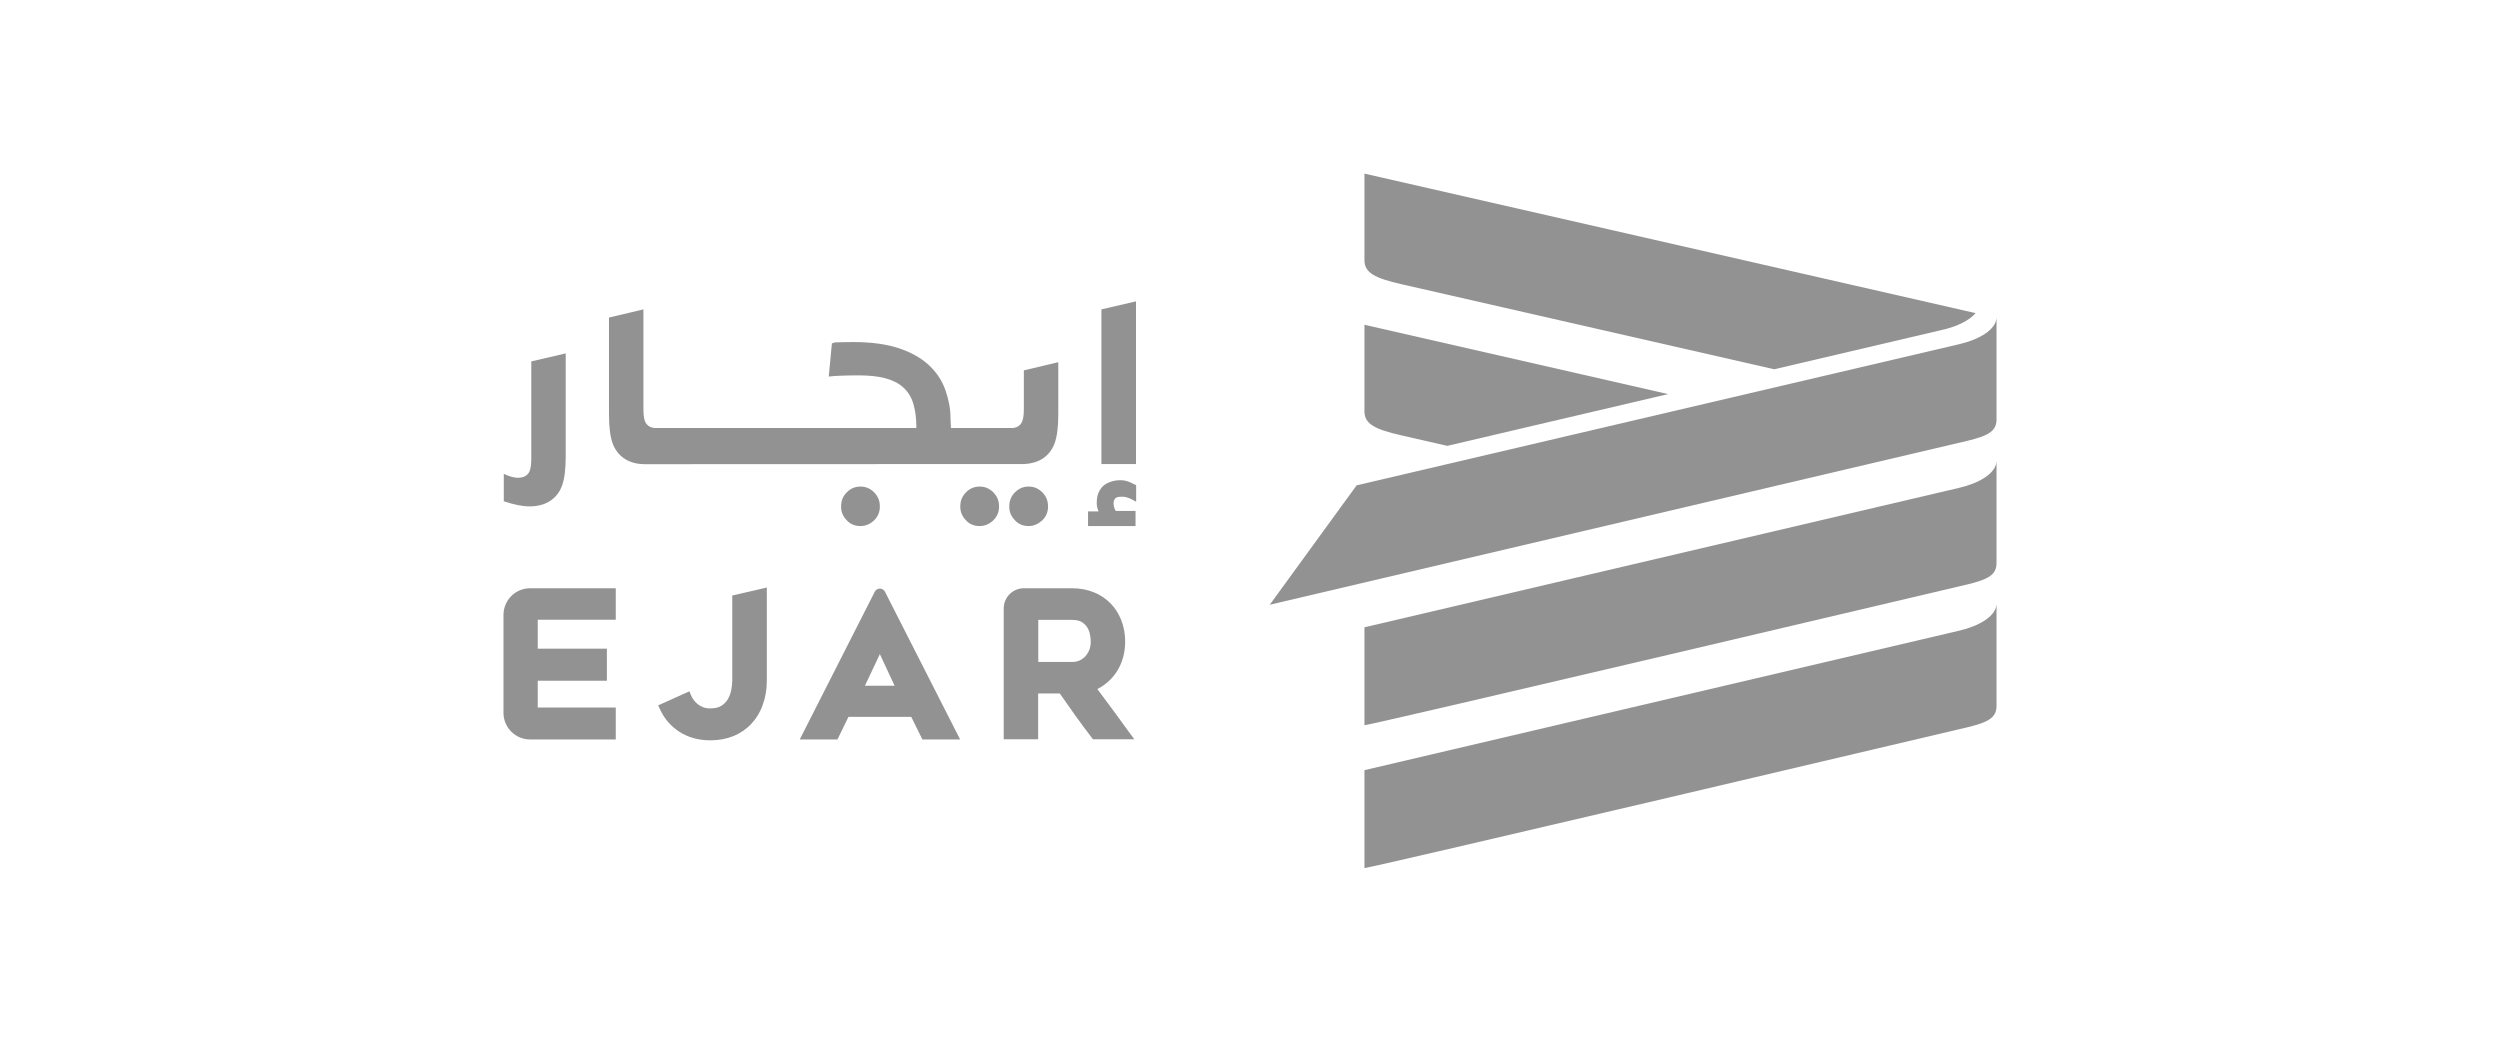
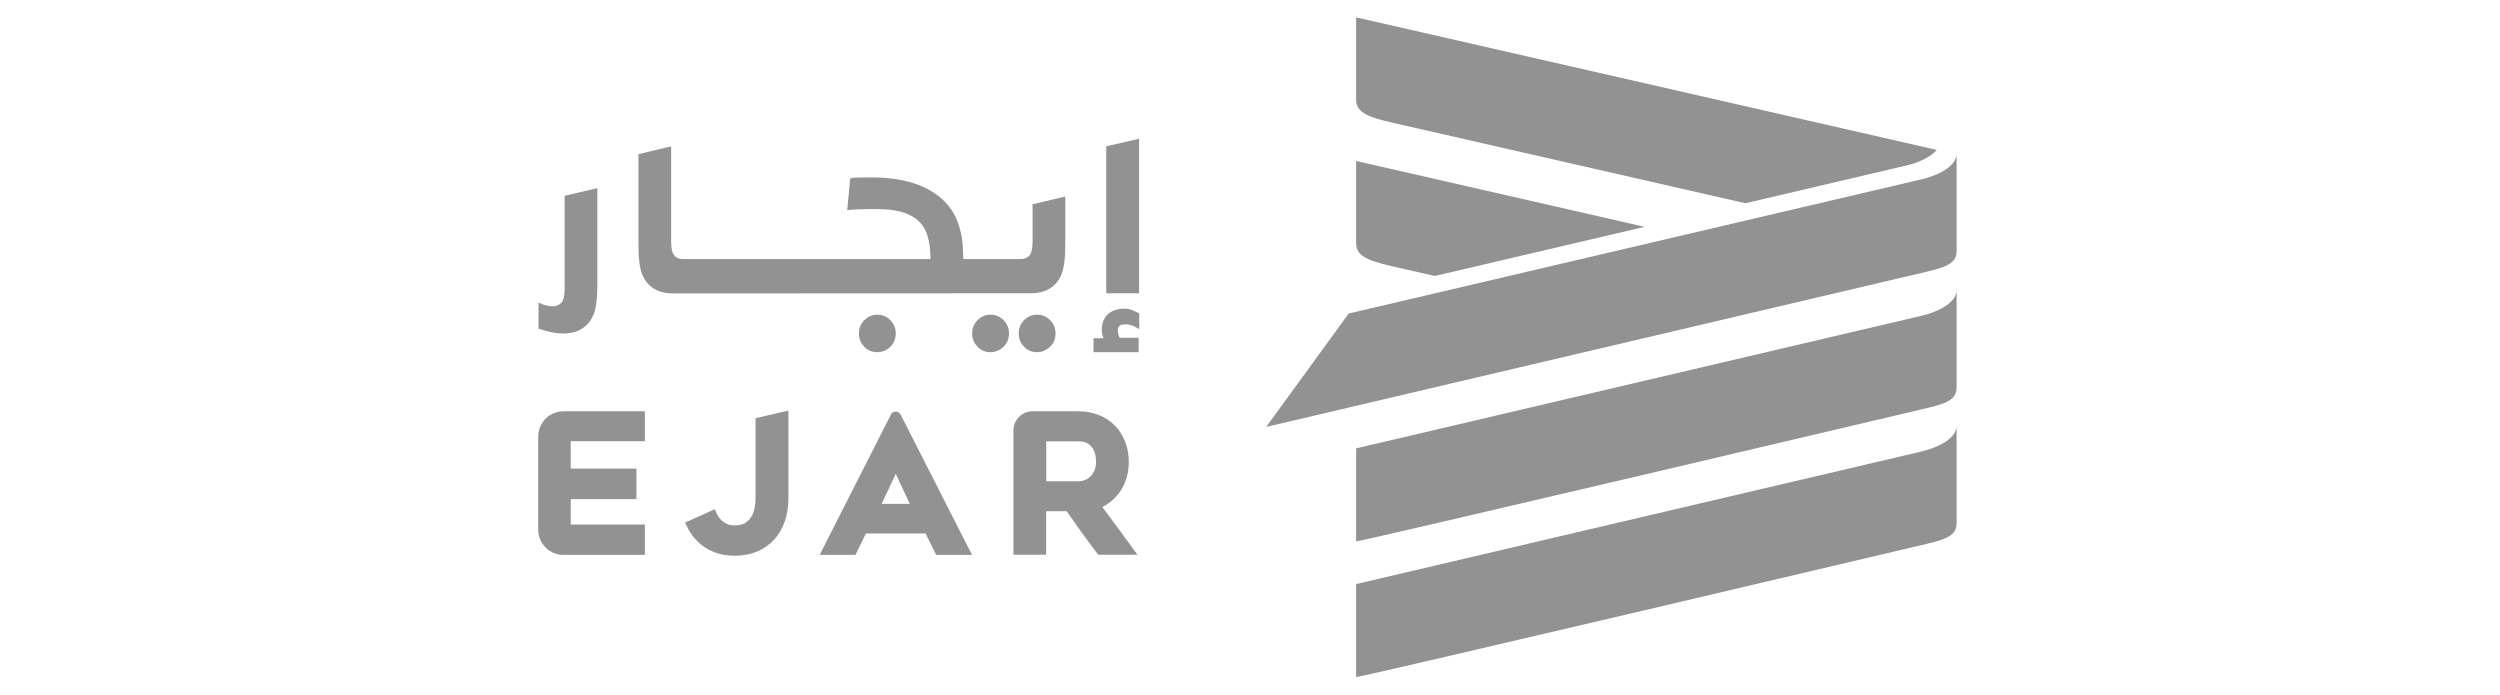
- <svg xmlns="http://www.w3.org/2000/svg" width="144" height="60" viewBox="0 0 144 60" fill="none">
-   <path d="M78.593 36.132V36.149V41.772C78.956 41.772 113.311 33.665 113.311 33.665C114.601 33.36 115 33.072 115 32.419V26.544C114.991 27.276 113.952 27.843 112.861 28.096L78.593 36.132Z" fill="#929292" />
-   <path d="M78.593 44.361V44.378V50C78.956 50 113.311 41.894 113.311 41.894C114.601 41.589 115 41.301 115 40.647V34.773C114.991 35.505 113.952 36.071 112.861 36.324L78.593 44.361Z" fill="#929292" />
-   <path d="M80.766 25.088L83.363 25.681C86.913 24.844 91.233 23.833 96.082 22.7L78.593 18.708V23.694C78.593 24.417 79.181 24.731 80.766 25.088Z" fill="#929292" />
-   <path d="M102.194 21.27L80.766 16.38C79.181 16.023 78.593 15.709 78.593 14.986V10L113.796 18.037C113.433 18.464 112.723 18.795 111.978 18.978H111.969L102.194 21.27Z" fill="#929292" />
-   <path d="M78.142 27.955L73.138 34.833C73.64 34.719 113.311 25.393 113.311 25.393C114.601 25.088 115 24.8 115 24.146V18.271C114.991 19.004 113.952 19.57 112.861 19.823L78.142 27.955Z" fill="#929292" />
-   <path d="M30.602 20.817V26.457C30.602 26.867 30.541 27.137 30.412 27.294C30.282 27.442 30.1 27.52 29.84 27.52C29.606 27.52 29.329 27.442 29.018 27.294V28.871C29.606 29.072 30.108 29.168 30.498 29.168C30.948 29.168 31.338 29.072 31.658 28.871C31.979 28.671 32.212 28.383 32.36 28.009C32.507 27.634 32.585 27.067 32.585 26.309V20.355L30.602 20.817Z" fill="#929292" />
-   <path d="M37.061 17.82L35.078 18.291V23.878C35.078 24.637 35.156 25.203 35.303 25.578C35.45 25.953 35.684 26.24 36.005 26.441C36.325 26.641 36.706 26.737 37.147 26.737L58.992 26.729C59.39 26.711 59.736 26.615 60.031 26.432C60.351 26.232 60.585 25.944 60.732 25.569C60.879 25.194 60.957 24.628 60.957 23.869V20.862L58.974 21.333V23.599C58.974 24 58.914 24.279 58.784 24.436C58.68 24.567 58.524 24.637 58.325 24.654H54.775L54.749 24.07C54.749 23.556 54.654 23.05 54.463 22.492C54.273 21.934 53.953 21.455 53.511 21.037C53.069 20.627 52.489 20.296 51.779 20.06C51.069 19.825 50.195 19.703 49.165 19.703C48.775 19.703 48.437 19.712 48.169 19.721C47.901 19.729 48.126 19.755 47.918 19.773L47.736 21.69C47.944 21.664 48.195 21.647 48.481 21.638C48.766 21.629 49.087 21.621 49.433 21.621C50.048 21.621 50.567 21.673 50.992 21.786C51.416 21.9 51.762 22.074 52.031 22.318C52.299 22.562 52.498 22.876 52.611 23.268C52.723 23.643 52.784 24.105 52.784 24.654H37.71C37.511 24.637 37.364 24.567 37.251 24.436C37.121 24.288 37.061 24.009 37.061 23.599V17.82Z" fill="#929292" />
-   <path d="M64.671 28.61C64.801 28.61 64.957 28.663 65.095 28.715C65.251 28.793 65.355 28.846 65.442 28.898V27.948C65.286 27.869 65.121 27.791 64.991 27.739C64.835 27.686 64.706 27.66 64.541 27.66C64.359 27.66 64.169 27.686 64.013 27.739C63.831 27.791 63.693 27.869 63.563 27.974C63.459 28.052 63.355 28.209 63.277 28.375C63.199 28.558 63.173 28.75 63.173 28.985C63.173 29.037 63.173 29.116 63.199 29.22C63.225 29.299 63.251 29.403 63.277 29.456H62.723H62.671V30.301H65.407V29.43H64.273C64.221 29.377 64.195 29.299 64.169 29.194C64.143 29.09 64.143 29.037 64.143 28.985C64.143 28.828 64.195 28.724 64.299 28.663C64.403 28.61 64.541 28.61 64.671 28.61Z" fill="#929292" />
-   <path d="M56.428 28.026C56.125 28.026 55.866 28.131 55.641 28.358C55.415 28.584 55.312 28.846 55.312 29.177C55.312 29.482 55.415 29.744 55.641 29.97C55.84 30.197 56.125 30.301 56.428 30.301C56.731 30.301 57.008 30.171 57.216 29.97C57.441 29.744 57.545 29.482 57.545 29.177C57.545 28.846 57.441 28.593 57.216 28.358C56.983 28.131 56.731 28.026 56.428 28.026Z" fill="#929292" />
-   <path d="M59.251 28.026C58.948 28.026 58.688 28.131 58.463 28.358C58.238 28.584 58.134 28.846 58.134 29.177C58.134 29.482 58.238 29.744 58.463 29.97C58.662 30.197 58.948 30.301 59.251 30.301C59.554 30.301 59.813 30.171 60.038 29.97C60.264 29.744 60.367 29.482 60.367 29.177C60.367 28.846 60.264 28.593 60.038 28.358C59.805 28.131 59.554 28.026 59.251 28.026Z" fill="#929292" />
-   <path d="M49.563 28.026C49.26 28.026 49 28.131 48.775 28.358C48.55 28.584 48.446 28.846 48.446 29.177C48.446 29.482 48.55 29.744 48.775 29.97C48.974 30.197 49.26 30.301 49.563 30.301C49.866 30.301 50.143 30.171 50.351 29.97C50.576 29.744 50.68 29.482 50.68 29.177C50.68 28.846 50.576 28.593 50.351 28.358C50.117 28.131 49.866 28.026 49.563 28.026Z" fill="#929292" />
-   <path d="M63.441 17.82V26.729H65.433V17.358L63.441 17.82Z" fill="#929292" />
-   <path d="M30.532 42.592H35.468V40.752H30.974V39.209H34.957V37.362H30.974V35.697H35.468V33.884H30.532C29.684 33.884 29 34.572 29 35.427V41.04C28.991 41.903 29.684 42.592 30.532 42.592Z" fill="#929292" />
-   <path d="M65.104 42.269C64.481 41.406 63.849 40.543 63.208 39.689C63.65 39.462 64.022 39.14 64.308 38.713C64.636 38.216 64.81 37.623 64.81 36.952C64.81 36.516 64.732 36.098 64.585 35.723C64.437 35.348 64.23 35.017 63.961 34.747C63.693 34.477 63.372 34.259 62.991 34.11C62.619 33.962 62.204 33.884 61.762 33.884H58.965C58.333 33.884 57.814 34.407 57.814 35.043V42.583H59.797V39.942H61.043C61.338 40.369 61.632 40.787 61.926 41.197C62.238 41.633 62.567 42.077 62.896 42.504L62.957 42.583H65.338L65.104 42.269ZM59.797 35.706H61.753C61.987 35.706 62.178 35.749 62.307 35.828C62.446 35.915 62.55 36.019 62.628 36.141C62.706 36.272 62.758 36.412 62.784 36.551C62.81 36.708 62.827 36.839 62.827 36.943C62.827 37.144 62.792 37.327 62.732 37.466C62.662 37.614 62.576 37.745 62.481 37.841C62.377 37.937 62.273 38.007 62.143 38.059C62.013 38.111 61.892 38.129 61.771 38.129H59.805V35.706H59.797Z" fill="#929292" />
-   <path d="M42.178 34.302V39.2C42.178 39.349 42.16 39.523 42.126 39.715C42.1 39.889 42.03 40.072 41.944 40.238C41.857 40.403 41.727 40.534 41.563 40.647C41.407 40.752 41.182 40.804 40.905 40.804C40.74 40.804 40.602 40.778 40.489 40.734C40.368 40.682 40.264 40.621 40.178 40.551C40.091 40.482 40.013 40.395 39.944 40.299C39.874 40.203 39.823 40.107 39.788 40.011L39.71 39.819L37.909 40.63L37.996 40.813C38.247 41.38 38.636 41.833 39.139 42.155C39.641 42.478 40.238 42.643 40.922 42.643C41.407 42.643 41.849 42.556 42.247 42.399C42.645 42.234 42.991 41.998 43.277 41.693C43.563 41.388 43.788 41.022 43.935 40.595C44.091 40.177 44.169 39.706 44.169 39.2V33.84L42.178 34.302Z" fill="#929292" />
-   <path d="M50.983 34.102C50.931 33.98 50.809 33.901 50.68 33.901C50.55 33.901 50.42 33.989 50.377 34.102L46.065 42.592H48.238L48.87 41.293H52.489L53.13 42.592H55.303L50.983 34.102ZM49.822 39.497L50.68 37.676L51.528 39.497H49.822Z" fill="#929292" />
+ <svg xmlns="http://www.w3.org/2000/svg" width="144" height="40" viewBox="0 0 144 40" fill="none">
+   <path d="M78.113 25.826V25.842V31.183C78.459 31.183 111.096 23.482 111.096 23.482C112.321 23.192 112.7 22.919 112.7 22.298V16.717C112.691 17.412 111.704 17.951 110.668 18.191L78.113 25.826Z" fill="#929292" />
+   <path d="M78.113 33.642V33.659V39C78.459 39 111.096 31.299 111.096 31.299C112.321 31.009 112.7 30.736 112.7 30.115V24.534C112.691 25.229 111.704 25.767 110.668 26.008L78.113 33.642Z" fill="#929292" />
+   <path d="M80.178 15.334L82.645 15.897C86.018 15.102 90.122 14.142 94.728 13.065L78.113 9.272V14.009C78.113 14.696 78.673 14.994 80.178 15.334Z" fill="#929292" />
+   <path d="M100.535 11.707L80.178 7.061C78.673 6.722 78.113 6.424 78.113 5.737V1L111.556 8.635C111.211 9.041 110.536 9.355 109.829 9.529H109.821L100.535 11.707Z" fill="#929292" />
+   <path d="M77.686 18.058L72.932 24.591C73.409 24.484 111.096 15.623 111.096 15.623C112.321 15.333 112.7 15.06 112.7 14.439V8.858C112.692 9.553 111.705 10.092 110.668 10.332L77.686 18.058Z" fill="#929292" />
+   <path d="M32.522 11.277V16.635C32.522 17.024 32.465 17.28 32.341 17.43C32.218 17.57 32.045 17.645 31.798 17.645C31.576 17.645 31.313 17.57 31.017 17.43V18.928C31.576 19.119 32.053 19.21 32.423 19.21C32.851 19.21 33.221 19.119 33.526 18.928C33.83 18.738 34.052 18.465 34.192 18.109C34.331 17.753 34.406 17.214 34.406 16.494V10.838L32.522 11.277Z" fill="#929292" />
+   <path d="M38.658 8.429L36.775 8.877V14.184C36.775 14.905 36.849 15.443 36.989 15.799C37.128 16.155 37.35 16.429 37.655 16.619C37.959 16.809 38.321 16.901 38.74 16.901L59.492 16.892C59.871 16.876 60.2 16.785 60.479 16.611C60.784 16.42 61.006 16.147 61.145 15.791C61.285 15.435 61.359 14.897 61.359 14.176V11.319L59.476 11.767V13.919C59.476 14.3 59.418 14.565 59.295 14.714C59.196 14.839 59.048 14.905 58.859 14.921H55.487L55.462 14.367C55.462 13.878 55.371 13.398 55.191 12.868C55.01 12.338 54.705 11.883 54.286 11.485C53.866 11.096 53.315 10.781 52.641 10.558C51.966 10.334 51.136 10.218 50.157 10.218C49.787 10.218 49.466 10.226 49.211 10.235C48.956 10.243 49.17 10.268 48.972 10.284L48.8 12.106C48.997 12.081 49.236 12.065 49.507 12.056C49.779 12.048 50.083 12.04 50.412 12.04C50.996 12.04 51.489 12.089 51.892 12.197C52.295 12.305 52.624 12.47 52.879 12.702C53.134 12.934 53.324 13.232 53.43 13.605C53.537 13.961 53.595 14.4 53.595 14.921H39.275C39.086 14.905 38.946 14.839 38.839 14.714C38.716 14.574 38.658 14.309 38.658 13.919V8.429Z" fill="#929292" />
+   <path d="M64.887 18.68C65.011 18.68 65.159 18.73 65.29 18.779C65.438 18.854 65.537 18.904 65.619 18.953V18.051C65.471 17.976 65.315 17.902 65.192 17.852C65.044 17.802 64.92 17.778 64.764 17.778C64.591 17.778 64.41 17.802 64.262 17.852C64.09 17.902 63.958 17.976 63.834 18.076C63.736 18.15 63.637 18.299 63.563 18.457C63.489 18.631 63.464 18.813 63.464 19.036C63.464 19.086 63.464 19.16 63.489 19.26C63.514 19.334 63.538 19.434 63.563 19.483H63.037H62.987V20.287H65.586V19.459H64.509C64.46 19.409 64.435 19.334 64.41 19.235C64.386 19.136 64.386 19.086 64.386 19.036C64.386 18.887 64.435 18.788 64.534 18.73C64.632 18.68 64.764 18.68 64.887 18.68Z" fill="#929292" />
+   <path d="M57.057 18.125C56.769 18.125 56.523 18.225 56.309 18.44C56.095 18.655 55.996 18.904 55.996 19.218C55.996 19.508 56.095 19.756 56.309 19.972C56.498 20.187 56.769 20.287 57.057 20.287C57.345 20.287 57.608 20.162 57.806 19.972C58.02 19.756 58.118 19.508 58.118 19.218C58.118 18.904 58.02 18.663 57.806 18.44C57.584 18.225 57.345 18.125 57.057 18.125Z" fill="#929292" />
+   <path d="M59.738 18.125C59.45 18.125 59.204 18.225 58.99 18.44C58.776 18.655 58.677 18.904 58.677 19.218C58.677 19.508 58.776 19.756 58.99 19.972C59.179 20.187 59.45 20.287 59.738 20.287C60.026 20.287 60.273 20.162 60.487 19.972C60.701 19.756 60.799 19.508 60.799 19.218C60.799 18.904 60.701 18.663 60.487 18.44C60.265 18.225 60.026 18.125 59.738 18.125Z" fill="#929292" />
+   <path d="M50.535 18.125C50.247 18.125 50.001 18.225 49.787 18.44C49.573 18.655 49.474 18.904 49.474 19.218C49.474 19.508 49.573 19.756 49.787 19.972C49.976 20.187 50.247 20.287 50.535 20.287C50.823 20.287 51.086 20.162 51.284 19.972C51.498 19.756 51.596 19.508 51.596 19.218C51.596 18.904 51.498 18.663 51.284 18.44C51.062 18.225 50.823 18.125 50.535 18.125Z" fill="#929292" />
+   <path d="M63.719 8.429V16.892H65.611V7.99L63.719 8.429Z" fill="#929292" />
+   <path d="M32.456 31.962H37.144V30.215H32.875V28.749H36.659V26.993H32.875V25.412H37.144V23.689H32.456C31.65 23.689 31 24.344 31 25.155V30.488C30.992 31.308 31.65 31.962 32.456 31.962Z" fill="#929292" />
+   <path d="M65.299 31.655C64.706 30.836 64.106 30.016 63.497 29.204C63.917 28.989 64.27 28.683 64.542 28.277C64.854 27.805 65.019 27.242 65.019 26.604C65.019 26.19 64.945 25.793 64.805 25.437C64.665 25.081 64.468 24.766 64.213 24.509C63.958 24.253 63.654 24.046 63.292 23.905C62.938 23.764 62.543 23.689 62.124 23.689H59.467C58.867 23.689 58.373 24.186 58.373 24.791V31.954H60.257V29.445H61.441C61.721 29.85 62 30.248 62.28 30.637C62.576 31.051 62.889 31.473 63.201 31.879L63.259 31.954H65.521L65.299 31.655ZM60.257 25.42H62.115C62.337 25.42 62.519 25.462 62.642 25.536C62.773 25.619 62.872 25.718 62.946 25.834C63.02 25.958 63.07 26.091 63.094 26.223C63.119 26.372 63.135 26.497 63.135 26.596C63.135 26.786 63.102 26.96 63.045 27.093C62.979 27.234 62.897 27.358 62.806 27.449C62.708 27.54 62.609 27.606 62.486 27.656C62.362 27.706 62.247 27.722 62.132 27.722H60.265V25.42H60.257Z" fill="#929292" />
+   <path d="M43.519 24.087V28.741C43.519 28.881 43.503 29.047 43.47 29.229C43.445 29.395 43.379 29.569 43.297 29.726C43.215 29.883 43.091 30.008 42.935 30.115C42.787 30.215 42.573 30.264 42.31 30.264C42.154 30.264 42.022 30.239 41.915 30.198C41.8 30.148 41.701 30.09 41.619 30.024C41.537 29.958 41.463 29.875 41.397 29.784C41.331 29.693 41.282 29.602 41.249 29.511L41.175 29.328L39.464 30.099L39.546 30.273C39.785 30.811 40.155 31.241 40.632 31.548C41.109 31.854 41.677 32.011 42.326 32.011C42.787 32.011 43.206 31.929 43.585 31.78C43.963 31.622 44.292 31.399 44.564 31.109C44.835 30.819 45.049 30.471 45.189 30.066C45.337 29.668 45.411 29.221 45.411 28.741V23.648L43.519 24.087Z" fill="#929292" />
+   <path d="M51.884 23.897C51.834 23.781 51.719 23.706 51.596 23.706C51.472 23.706 51.349 23.789 51.308 23.897L47.212 31.962H49.276L49.877 30.729H53.315L53.924 31.962H55.988L51.884 23.897ZM50.782 29.023L51.596 27.292L52.402 29.023H50.782Z" fill="#929292" />
</svg>
